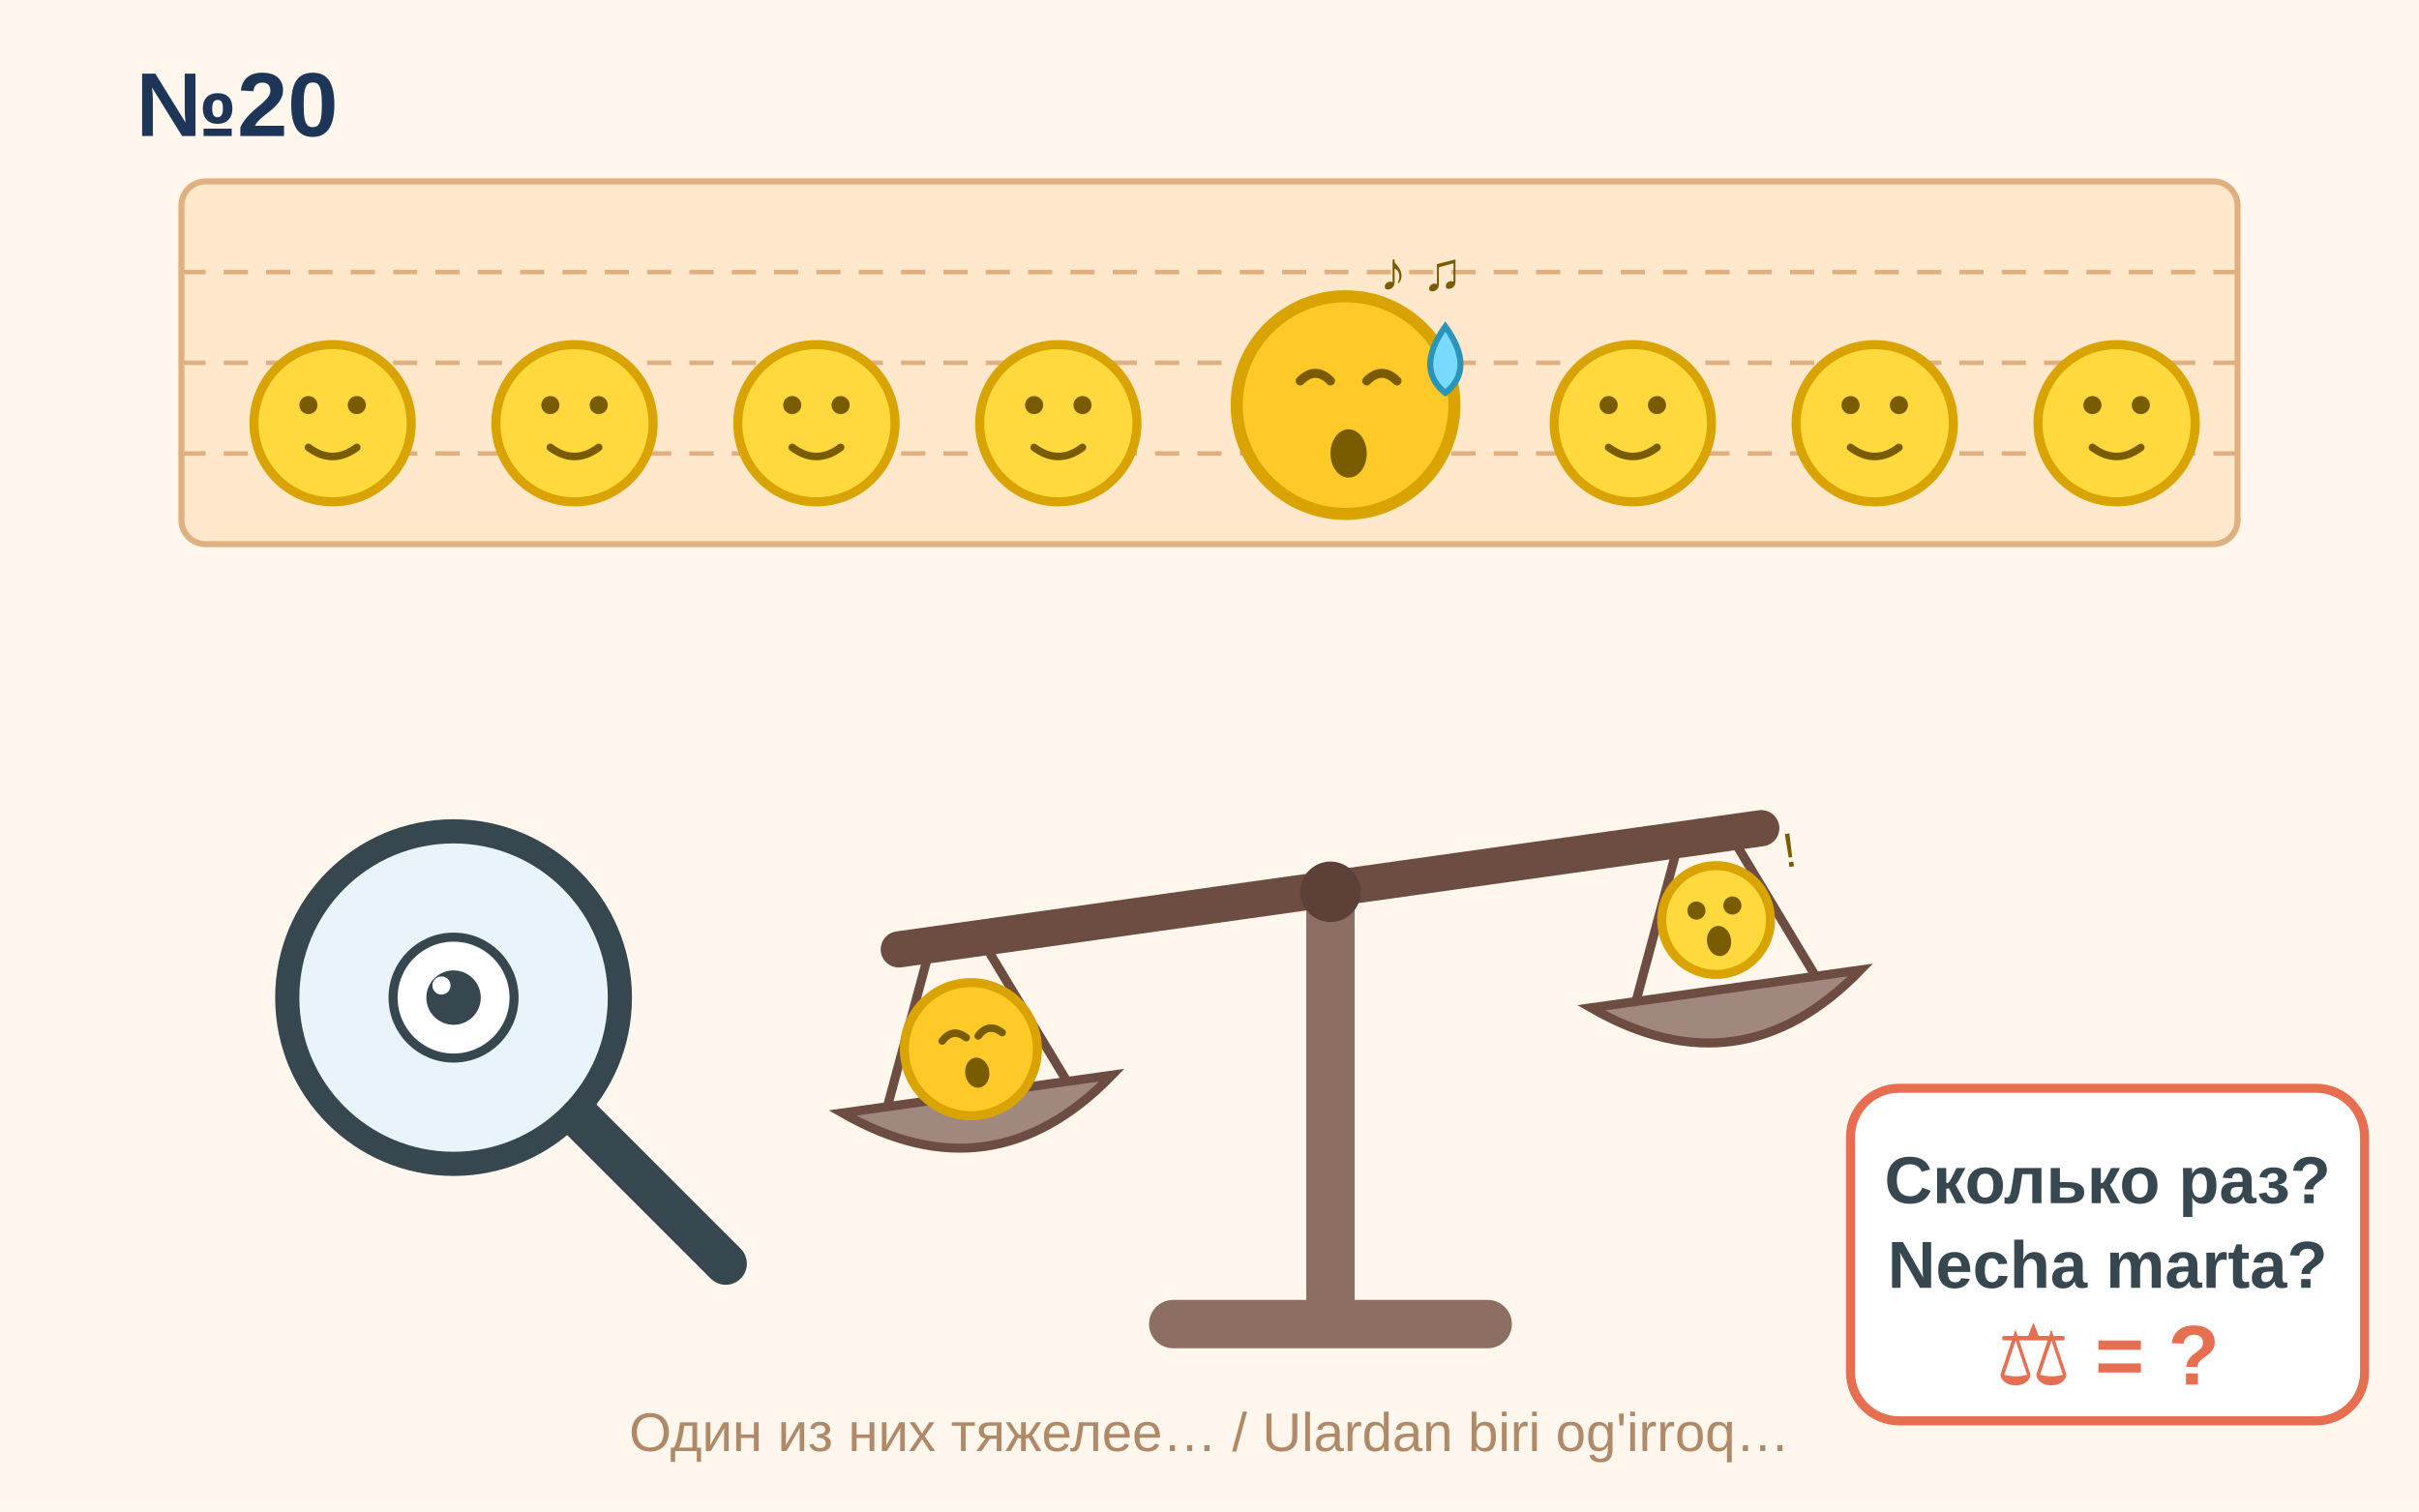
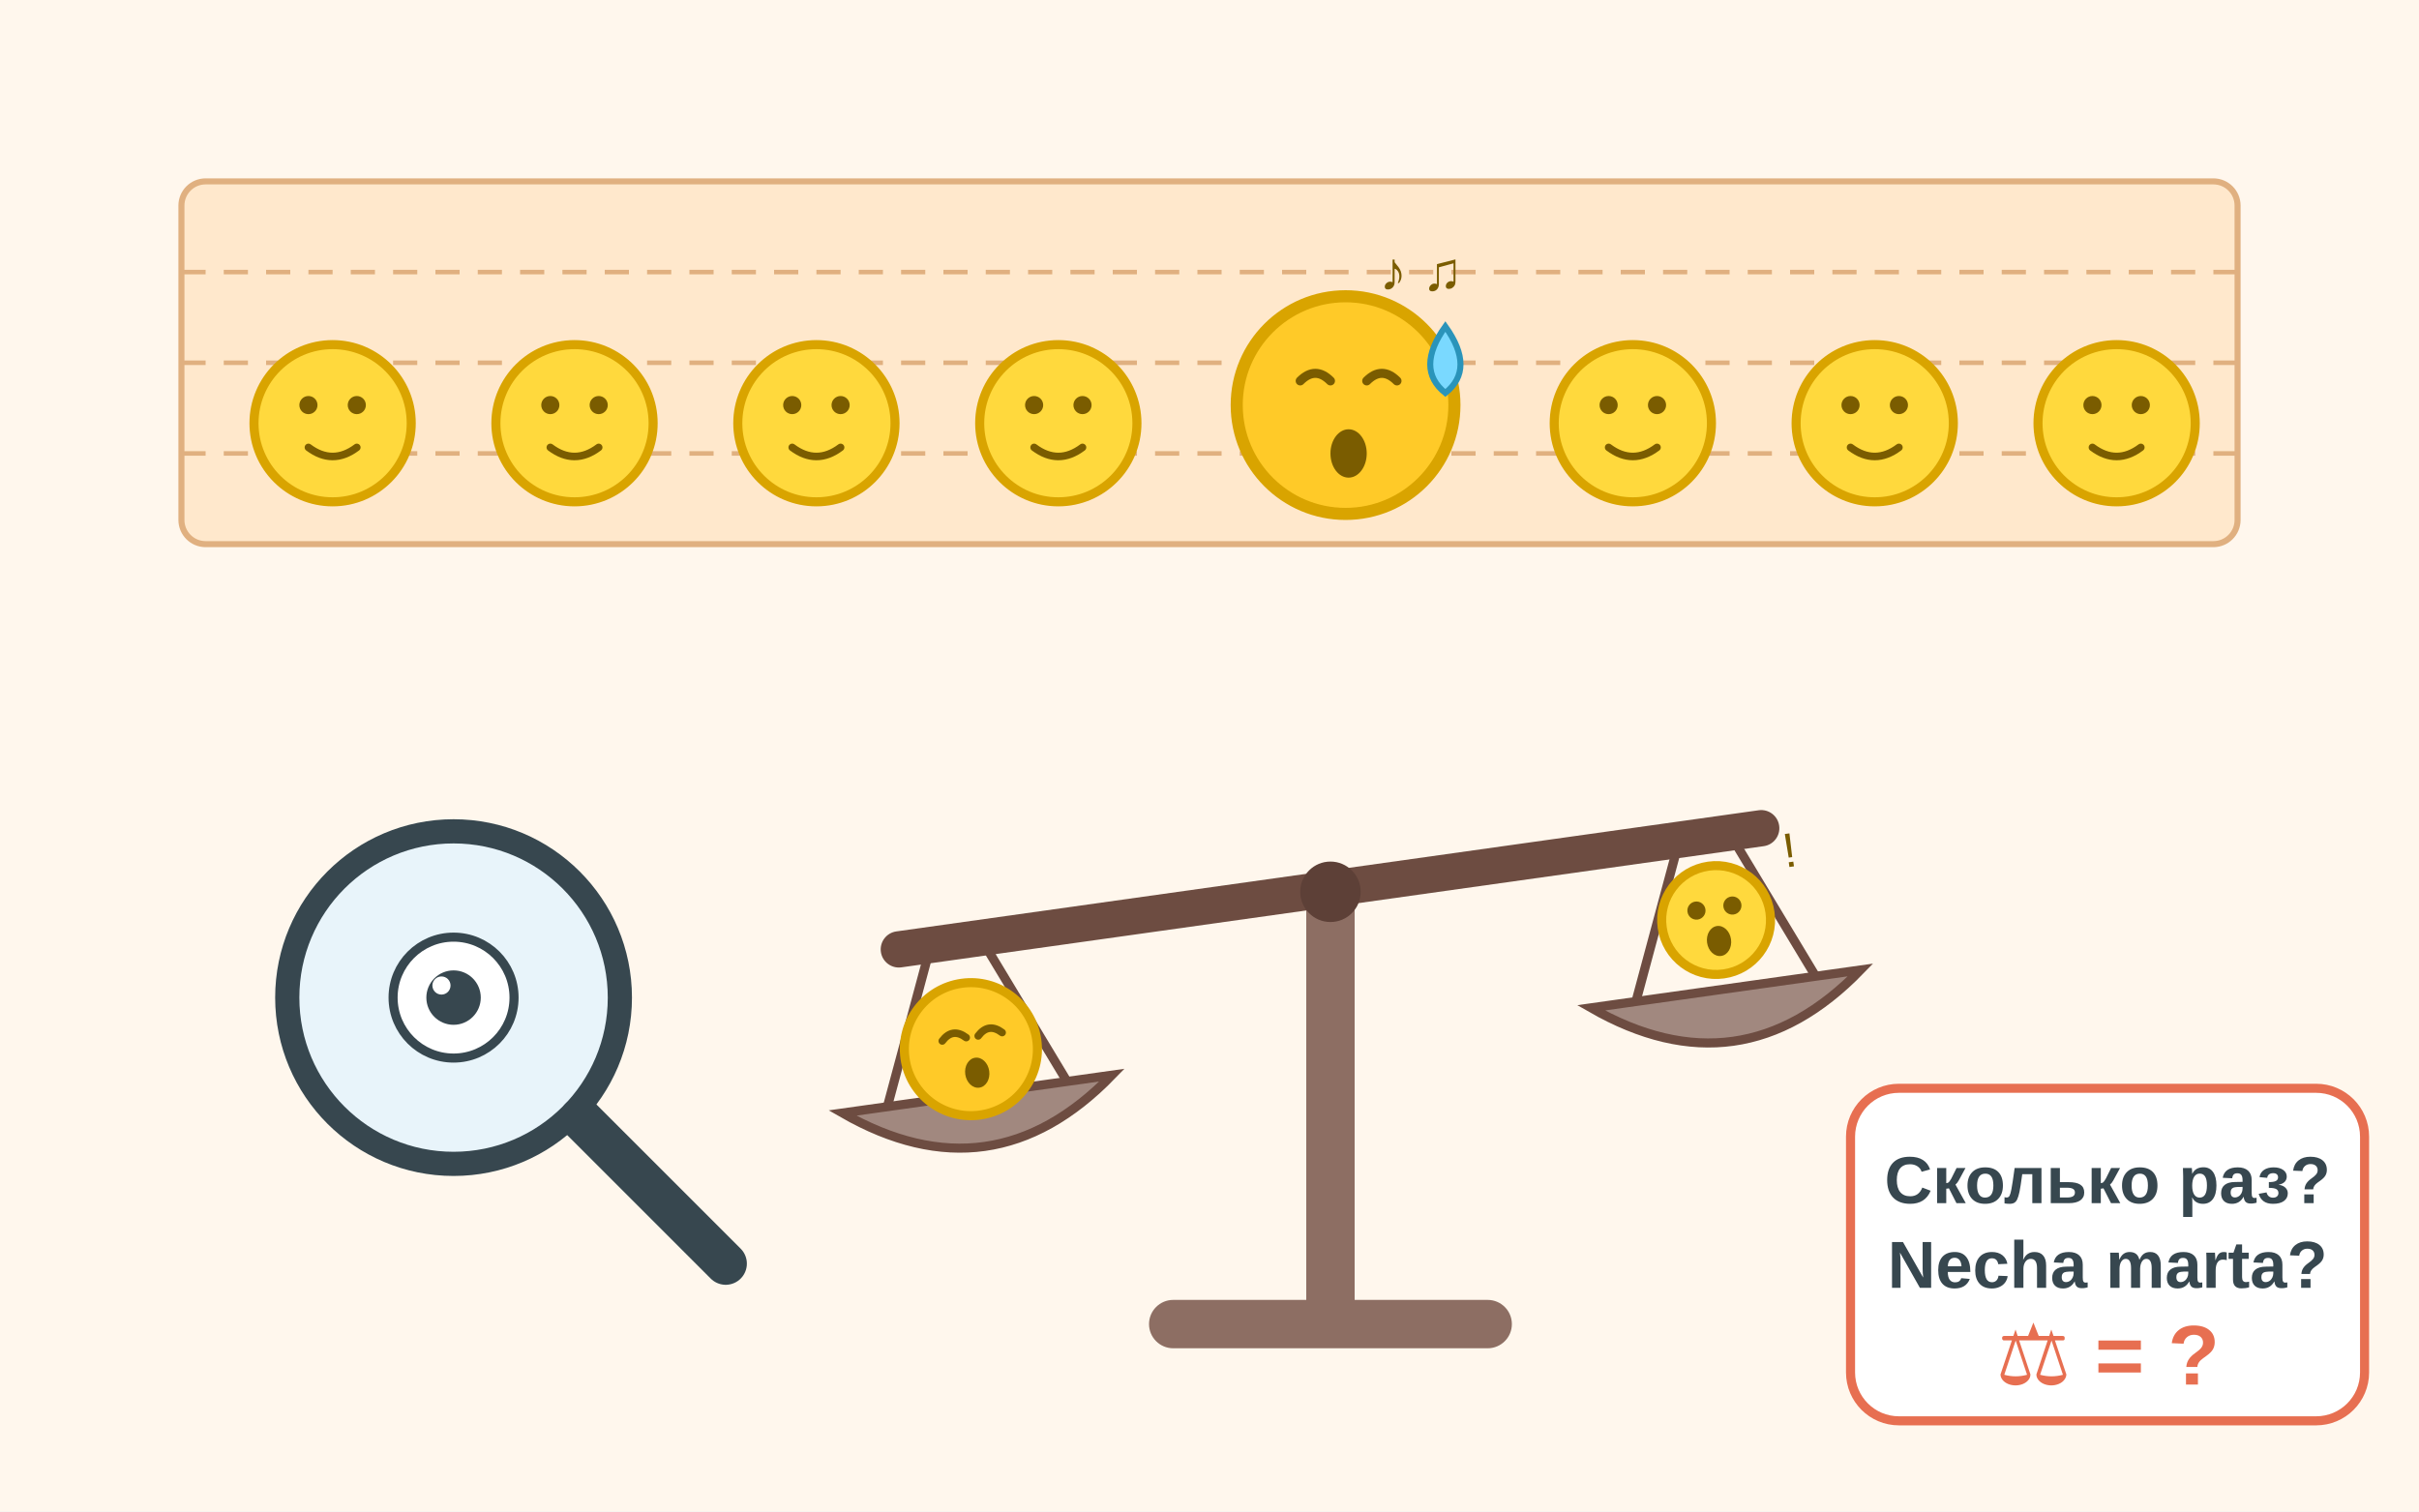
<svg xmlns="http://www.w3.org/2000/svg" viewBox="0 0 800 500" font-family="'Segoe UI', 'Arial', sans-serif">
  <rect width="800" height="500" fill="#fff7ed" />
  <g text-anchor="middle">
    <rect x="60" y="60" width="680" height="120" fill="#ffe8cc" stroke="#e0b080" stroke-width="2" rx="8" />
    <line x1="60" y1="90" x2="740" y2="90" stroke="#e0b080" stroke-width="1.5" stroke-dasharray="8 6" />
    <line x1="60" y1="120" x2="740" y2="120" stroke="#e0b080" stroke-width="1.5" stroke-dasharray="8 6" />
    <line x1="60" y1="150" x2="740" y2="150" stroke="#e0b080" stroke-width="1.5" stroke-dasharray="8 6" />
    <g>
      <circle cx="110" cy="140" r="26" fill="#ffd93d" stroke="#d9a400" stroke-width="3" />
      <circle cx="102" cy="134" r="3" fill="#7a5c00" />
      <circle cx="118" cy="134" r="3" fill="#7a5c00" />
      <path d="M102 148 q8 6 16 0" stroke="#7a5c00" stroke-width="2.5" fill="none" stroke-linecap="round" />
      <circle cx="190" cy="140" r="26" fill="#ffd93d" stroke="#d9a400" stroke-width="3" />
      <circle cx="182" cy="134" r="3" fill="#7a5c00" />
      <circle cx="198" cy="134" r="3" fill="#7a5c00" />
      <path d="M182 148 q8 6 16 0" stroke="#7a5c00" stroke-width="2.5" fill="none" stroke-linecap="round" />
      <circle cx="270" cy="140" r="26" fill="#ffd93d" stroke="#d9a400" stroke-width="3" />
      <circle cx="262" cy="134" r="3" fill="#7a5c00" />
      <circle cx="278" cy="134" r="3" fill="#7a5c00" />
      <path d="M262 148 q8 6 16 0" stroke="#7a5c00" stroke-width="2.5" fill="none" stroke-linecap="round" />
      <circle cx="350" cy="140" r="26" fill="#ffd93d" stroke="#d9a400" stroke-width="3" />
      <circle cx="342" cy="134" r="3" fill="#7a5c00" />
      <circle cx="358" cy="134" r="3" fill="#7a5c00" />
      <path d="M342 148 q8 6 16 0" stroke="#7a5c00" stroke-width="2.5" fill="none" stroke-linecap="round" />
      <circle cx="445" cy="134" r="36" fill="#ffca28" stroke="#d9a400" stroke-width="4" />
      <path d="M430 126 q5 -5 10 0 M452 126 q5 -5 10 0" stroke="#7a5c00" stroke-width="3" fill="none" stroke-linecap="round" />
      <ellipse cx="446" cy="150" rx="6" ry="8" fill="#7a5c00" />
      <path d="M478 108 q10 14 0 22 q-10 -8 0 -22z" fill="#7ad9ff" stroke="#2a94ba" stroke-width="2" />
      <text x="470" y="96" font-size="18" fill="#7a5c00">♪ ♫</text>
      <circle cx="540" cy="140" r="26" fill="#ffd93d" stroke="#d9a400" stroke-width="3" />
      <circle cx="532" cy="134" r="3" fill="#7a5c00" />
      <circle cx="548" cy="134" r="3" fill="#7a5c00" />
      <path d="M532 148 q8 6 16 0" stroke="#7a5c00" stroke-width="2.5" fill="none" stroke-linecap="round" />
      <circle cx="620" cy="140" r="26" fill="#ffd93d" stroke="#d9a400" stroke-width="3" />
      <circle cx="612" cy="134" r="3" fill="#7a5c00" />
      <circle cx="628" cy="134" r="3" fill="#7a5c00" />
      <path d="M612 148 q8 6 16 0" stroke="#7a5c00" stroke-width="2.5" fill="none" stroke-linecap="round" />
      <circle cx="700" cy="140" r="26" fill="#ffd93d" stroke="#d9a400" stroke-width="3" />
      <circle cx="692" cy="134" r="3" fill="#7a5c00" />
      <circle cx="708" cy="134" r="3" fill="#7a5c00" />
      <path d="M692 148 q8 6 16 0" stroke="#7a5c00" stroke-width="2.5" fill="none" stroke-linecap="round" />
    </g>
  </g>
  <g>
    <rect x="380" y="430" width="120" height="16" rx="8" fill="#8d6e63" />
    <rect x="432" y="290" width="16" height="145" fill="#8d6e63" />
    <g transform="rotate(-8 440 295)">
      <rect x="290" y="288" width="300" height="12" rx="6" fill="#6d4c41" />
      <line x1="305" y1="298" x2="285" y2="345" stroke="#6d4c41" stroke-width="3" />
      <line x1="325" y1="298" x2="345" y2="345" stroke="#6d4c41" stroke-width="3" />
      <path d="M270 345 q45 35 90 0z" fill="#a1887f" stroke="#6d4c41" stroke-width="3" />
      <circle cx="315" cy="330" r="22" fill="#ffca28" stroke="#d9a400" stroke-width="3" />
      <path d="M306 326 q4 -4 8 0 M318 326 q4 -4 8 0" stroke="#7a5c00" stroke-width="2.5" fill="none" stroke-linecap="round" />
      <ellipse cx="316" cy="338" rx="4" ry="5" fill="#7a5c00" />
      <line x1="555" y1="298" x2="535" y2="345" stroke="#6d4c41" stroke-width="3" />
      <line x1="575" y1="298" x2="595" y2="345" stroke="#6d4c41" stroke-width="3" />
      <path d="M520 345 q45 35 90 0z" fill="#a1887f" stroke="#6d4c41" stroke-width="3" />
      <circle cx="565" cy="322" r="18" fill="#ffd93d" stroke="#d9a400" stroke-width="3" />
      <circle cx="559" cy="318" r="3" fill="#7a5c00" />
      <circle cx="571" cy="318" r="3" fill="#7a5c00" />
      <ellipse cx="565" cy="329" rx="4" ry="5" fill="#7a5c00" />
      <text x="590" y="308" font-size="16" fill="#7a5c00">!</text>
    </g>
    <circle cx="440" cy="295" r="10" fill="#5d4037" />
  </g>
  <g>
    <circle cx="150" cy="330" r="55" fill="#dff3ff" fill-opacity="0.7" stroke="#37474f" stroke-width="8" />
    <line x1="192" y1="370" x2="240" y2="418" stroke="#37474f" stroke-width="14" stroke-linecap="round" />
    <circle cx="150" cy="330" r="20" fill="#fff" stroke="#37474f" stroke-width="3" />
    <circle cx="150" cy="330" r="9" fill="#37474f" />
    <circle cx="146" cy="326" r="3" fill="#fff" />
  </g>
  <g>
    <rect x="612" y="360" width="170" height="110" rx="16" fill="#fff" stroke="#e76f51" stroke-width="3" />
    <text x="697" y="398" font-size="22" text-anchor="middle" fill="#37474f" font-weight="bold">Сколько раз?</text>
    <text x="697" y="426" font-size="22" text-anchor="middle" fill="#37474f" font-weight="bold">Necha marta?</text>
    <text x="697" y="458" font-size="28" text-anchor="middle" fill="#e76f51" font-weight="bold">⚖️ = ?</text>
  </g>
-   <text x="45" y="45" font-size="30" font-weight="bold" fill="#1d3557">№20</text>
-   <text x="400" y="480" font-size="18" text-anchor="middle" fill="#b08968">Один из них тяжелее… / Ulardan biri og'irroq…</text>
</svg>
